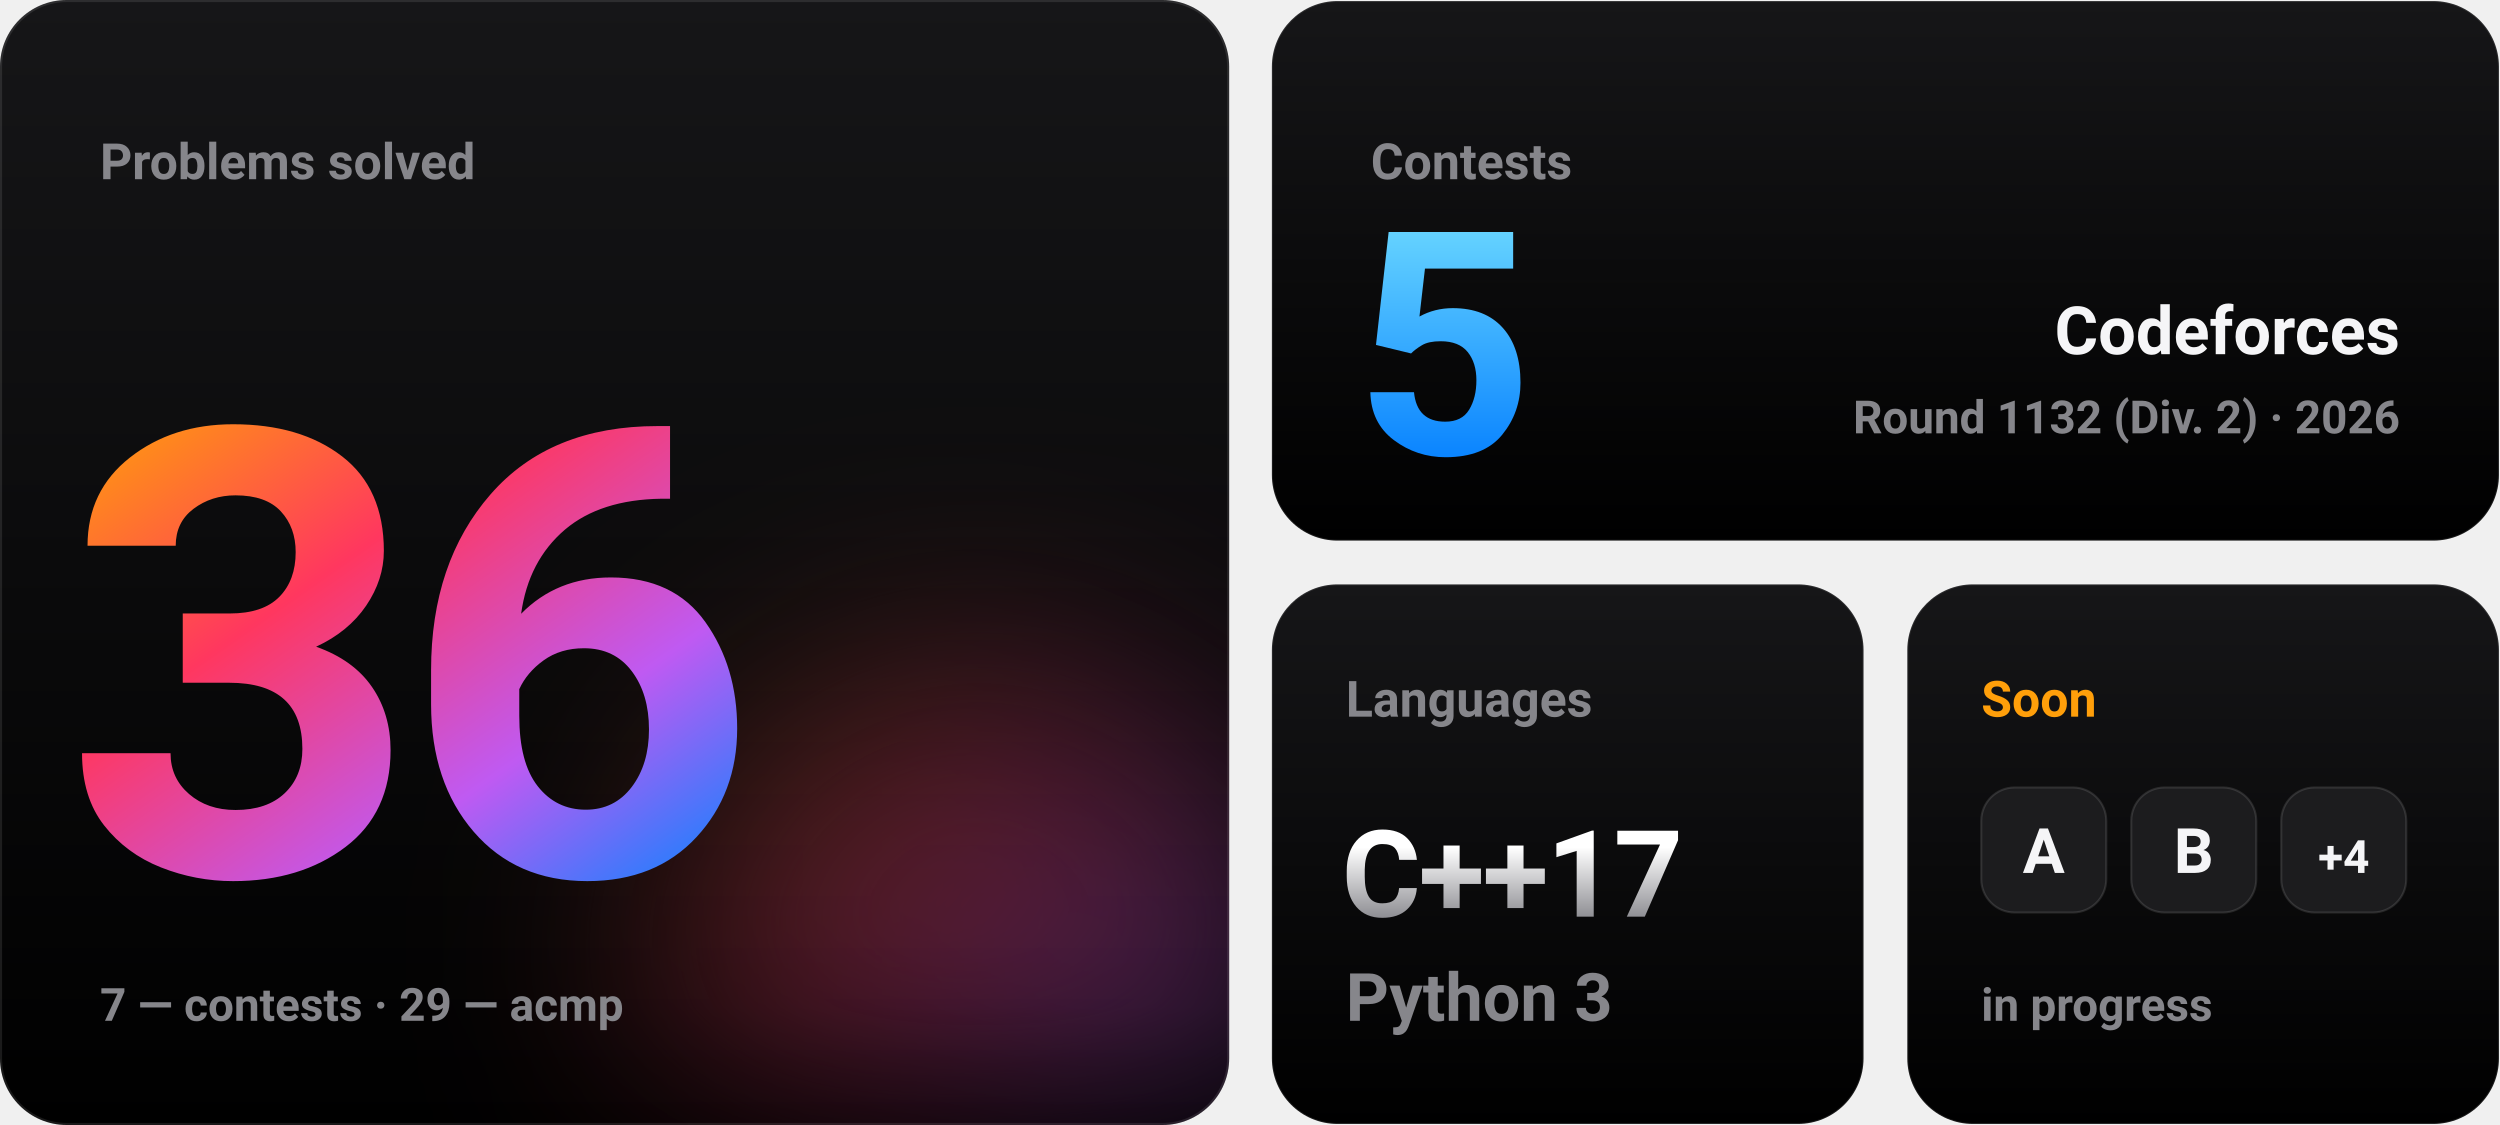
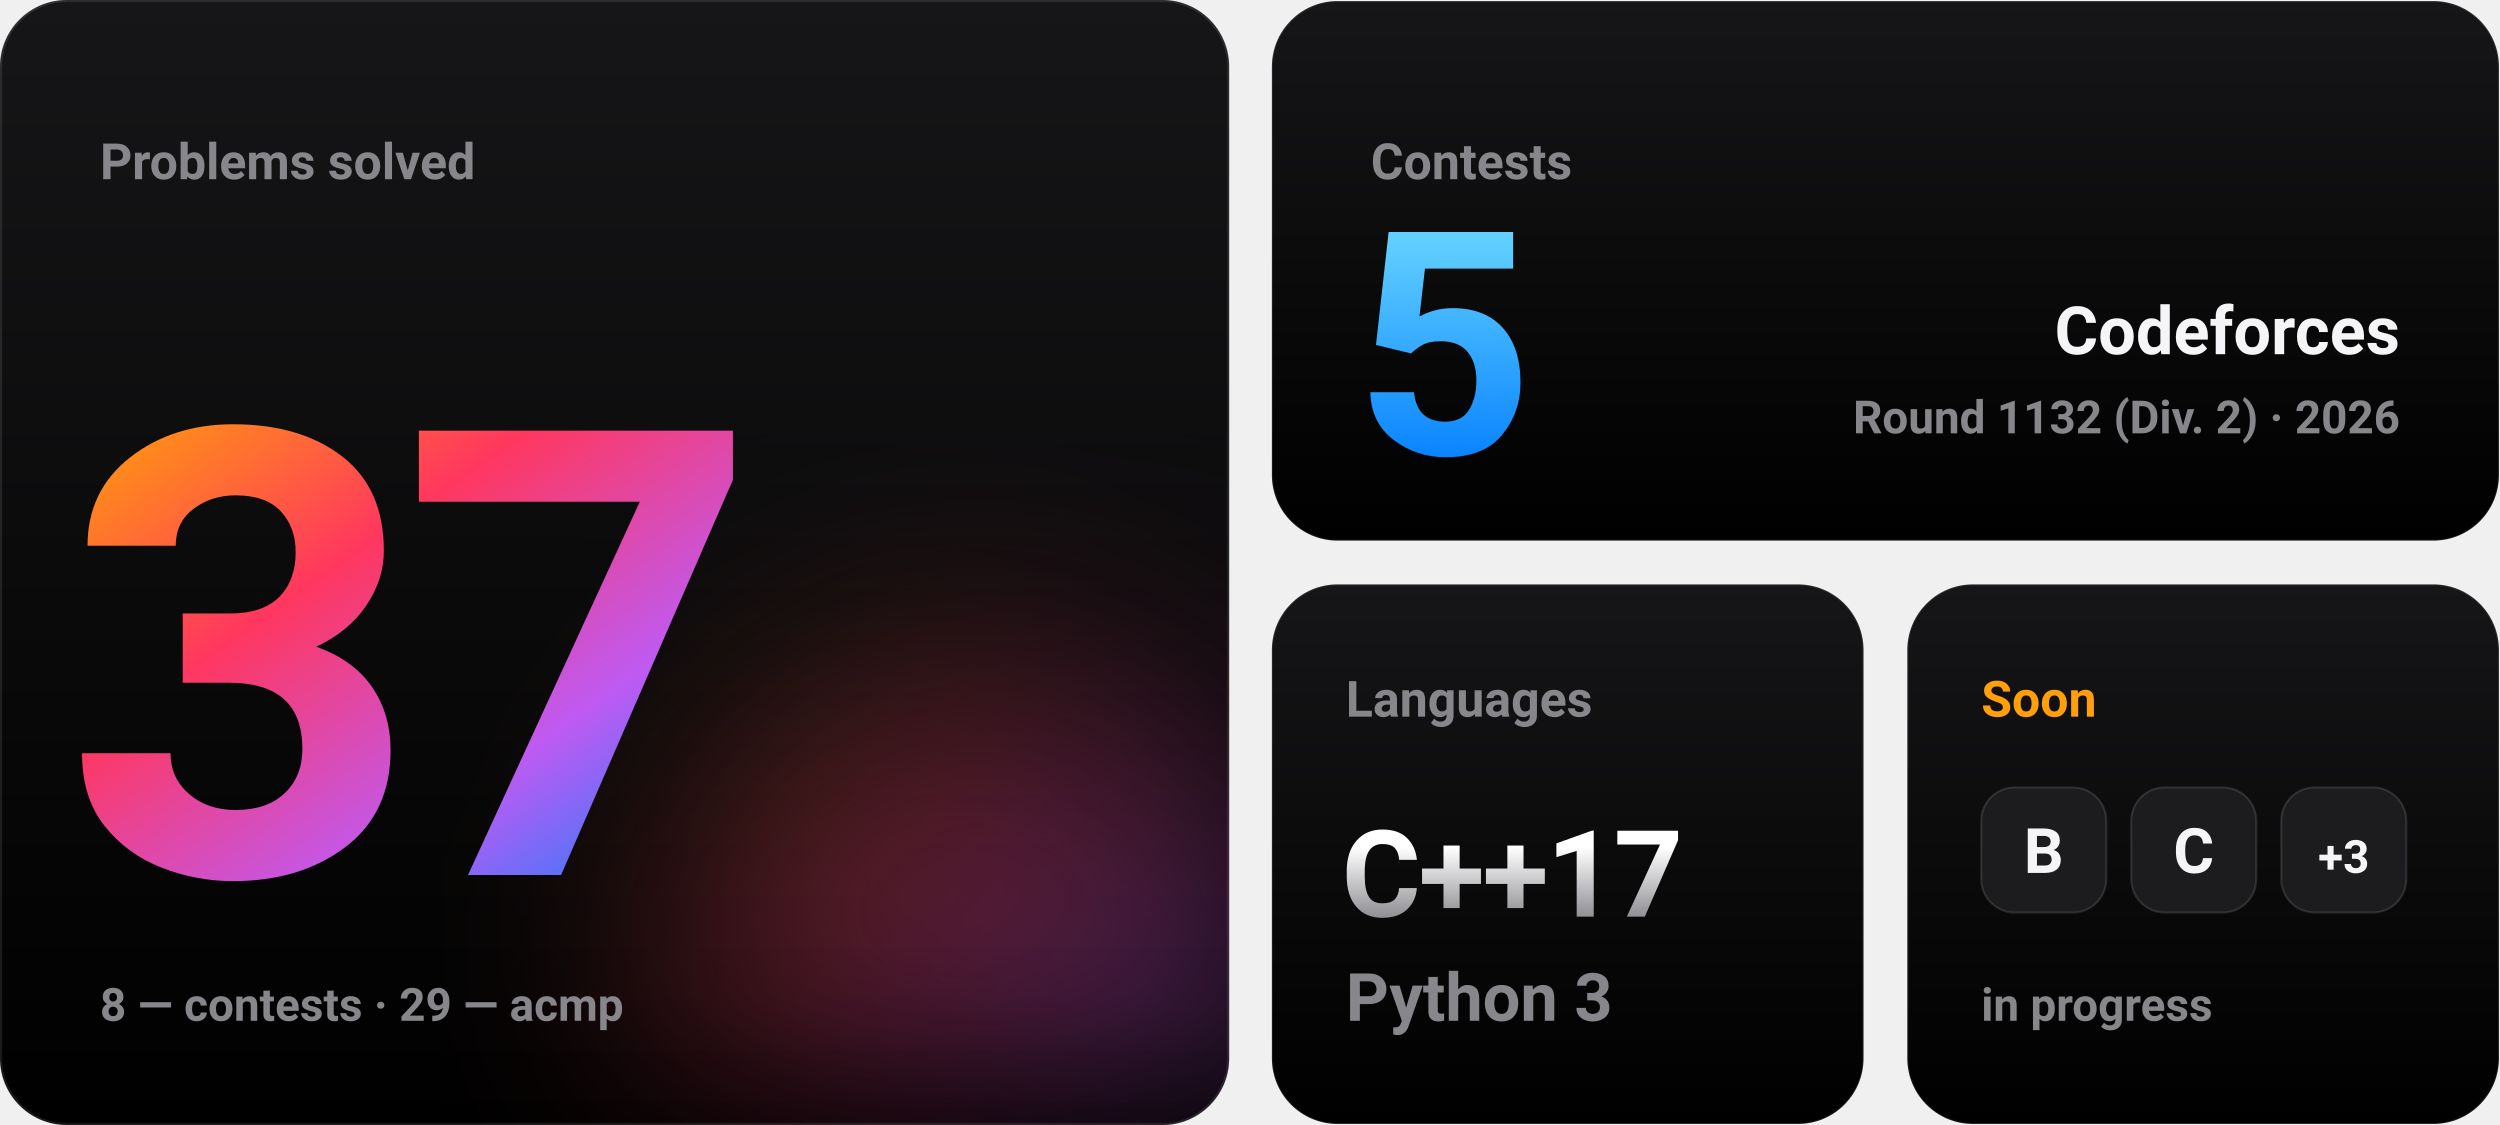
- <svg xmlns="http://www.w3.org/2000/svg" width="1200" height="540" viewBox="0 0 1200 540" role="img" aria-label="Problems solved: 36 (7 from contests, 29 from acmp). Contests: 5. Soon: A, B, C, D, E, F.">
+ <svg xmlns="http://www.w3.org/2000/svg" width="1200" height="540" viewBox="0 0 1200 540" role="img" aria-label="Problems solved: 37 (8 from contests, 29 from acmp). Contests: 5. Soon: B, C, D, E, F.">
  <defs>
    <linearGradient id="ai" x1="0" y1="0" x2="1" y2="1">
      <stop offset="0" stop-color="#ff9f0a" />
      <stop offset="0.35" stop-color="#ff375f" />
      <stop offset="0.7" stop-color="#bf5af2" />
      <stop offset="1" stop-color="#0a84ff" />
    </linearGradient>
    <linearGradient id="blue" x1="0" y1="0" x2="0" y2="1">
      <stop offset="0" stop-color="#64d2ff" />
      <stop offset="1" stop-color="#0a84ff" />
    </linearGradient>
    <linearGradient id="titanium" x1="0" y1="0" x2="0" y2="1">
      <stop offset="0.2" stop-color="#ffffff" />
      <stop offset="1" stop-color="#8e8e93" />
    </linearGradient>
    <linearGradient id="tile" x1="0" y1="0" x2="0" y2="1">
      <stop offset="0" stop-color="#161618" />
      <stop offset="1" stop-color="#000000" />
    </linearGradient>
    <filter id="blur" x="-100%" y="-100%" width="300%" height="300%">
      <feGaussianBlur stdDeviation="60" />
    </filter>
    <clipPath id="t1">
      <rect width="590" height="540" rx="32" />
    </clipPath>
  </defs>
  <g font-family="-apple-system, BlinkMacSystemFont, 'SF Pro Display', 'Segoe UI', Roboto, Helvetica, Arial, sans-serif">
    <g font-weight="600">
      <g clip-path="url(#t1)">
        <rect width="590" height="540" fill="url(#tile)" />
        <circle cx="470" cy="470" r="150" fill="url(#ai)" opacity="0.35" filter="url(#blur)">
          <animate attributeName="r" values="120;220;120" dur="5s" repeatCount="indefinite" calcMode="spline" keyTimes="0;0.5;1" keySplines="0.45 0 0.55 1;0.45 0 0.55 1" />
        </circle>
      </g>
      <rect x="0.5" y="0.5" width="589" height="539" rx="31.5" fill="none" stroke="#ffffff" stroke-opacity="0.1" />
      <text x="48" y="86" font-size="24" fill="#86868b">Problems solved</text>
      <g font-size="300" font-weight="700" letter-spacing="-10" fill="url(#ai)">
-         <text x="30" y="420" opacity="0">33<animate attributeName="opacity" values="0;1;0" keyTimes="0;0.000;0.250" calcMode="discrete" dur="0.8s" fill="freeze" />
+         <text x="30" y="420" opacity="0">34<animate attributeName="opacity" values="0;1;0" keyTimes="0;0.000;0.250" calcMode="discrete" dur="0.8s" fill="freeze" />
        </text>
-         <text x="30" y="420" opacity="0">34<animate attributeName="opacity" values="0;1;0" keyTimes="0;0.250;0.500" calcMode="discrete" dur="0.8s" fill="freeze" />
+         <text x="30" y="420" opacity="0">35<animate attributeName="opacity" values="0;1;0" keyTimes="0;0.250;0.500" calcMode="discrete" dur="0.8s" fill="freeze" />
        </text>
-         <text x="30" y="420" opacity="0">35<animate attributeName="opacity" values="0;1;0" keyTimes="0;0.500;0.750" calcMode="discrete" dur="0.8s" fill="freeze" />
+         <text x="30" y="420" opacity="0">36<animate attributeName="opacity" values="0;1;0" keyTimes="0;0.500;0.750" calcMode="discrete" dur="0.8s" fill="freeze" />
        </text>
-         <text x="30" y="420">36<animate attributeName="opacity" values="0;1" keyTimes="0;0.750" calcMode="discrete" dur="0.8s" fill="freeze" />
+         <text x="30" y="420">37<animate attributeName="opacity" values="0;1" keyTimes="0;0.750" calcMode="discrete" dur="0.8s" fill="freeze" />
        </text>
      </g>
-       <text x="48" y="490" font-size="22" fill="#86868b">7 — contests  ·  29 — acmp</text>
+       <text x="48" y="490" font-size="22" fill="#86868b">8 — contests  ·  29 — acmp</text>
      <rect x="610.5" y="0.5" width="589" height="259" rx="31.5" fill="url(#tile)" stroke="#ffffff" stroke-opacity="0.1" />
      <text x="658" y="86" font-size="24" fill="#86868b">Contests</text>
      <text x="650" y="218" font-size="150" font-weight="700" letter-spacing="-4" fill="url(#blue)">5</text>
      <text x="1152" y="170" font-size="32" font-weight="700" fill="#f5f5f7" text-anchor="end">Codeforces</text>
      <text x="1152" y="208" font-size="22" fill="#86868b" text-anchor="end">Round 1132 (Div. 2) · 2026</text>
      <rect x="610.5" y="280.5" width="284" height="259" rx="31.5" fill="url(#tile)" stroke="#ffffff" stroke-opacity="0.1" />
      <text x="646" y="344" font-size="24" fill="#86868b">Languages</text>
      <text x="644" y="440" font-size="58" font-weight="700" letter-spacing="-1" fill="url(#titanium)">C++17</text>
      <text x="646" y="490" font-size="32" fill="#86868b">Python 3</text>
      <rect x="915.5" y="280.5" width="284" height="259" rx="31.5" fill="url(#tile)" stroke="#ffffff" stroke-opacity="0.1" />
      <text x="951" y="344" font-size="24" fill="#ff9f0a">Soon</text>
      <rect x="951" y="378" width="60" height="60" rx="16" fill="#1c1c1e" stroke="#ffffff" stroke-opacity="0.12" />
-       <text x="981" y="419" font-size="30" font-weight="700" fill="#f5f5f7" text-anchor="middle">A</text>
+       <text x="981" y="419" font-size="30" font-weight="700" fill="#f5f5f7" text-anchor="middle">B</text>
      <rect x="1023" y="378" width="60" height="60" rx="16" fill="#1c1c1e" stroke="#ffffff" stroke-opacity="0.12" />
-       <text x="1053" y="419" font-size="30" font-weight="700" fill="#f5f5f7" text-anchor="middle">B</text>
+       <text x="1053" y="419" font-size="30" font-weight="700" fill="#f5f5f7" text-anchor="middle">C</text>
      <rect x="1095" y="378" width="60" height="60" rx="16" fill="#1c1c1e" stroke="#ffffff" stroke-opacity="0.12" />
-       <text x="1125" y="419" font-size="22" font-weight="700" fill="#f5f5f7" text-anchor="middle">+4</text>
+       <text x="1125" y="419" font-size="22" font-weight="700" fill="#f5f5f7" text-anchor="middle">+3</text>
      <text x="951" y="490" font-size="22" fill="#86868b">in progress</text>
    </g>
  </g>
</svg>
